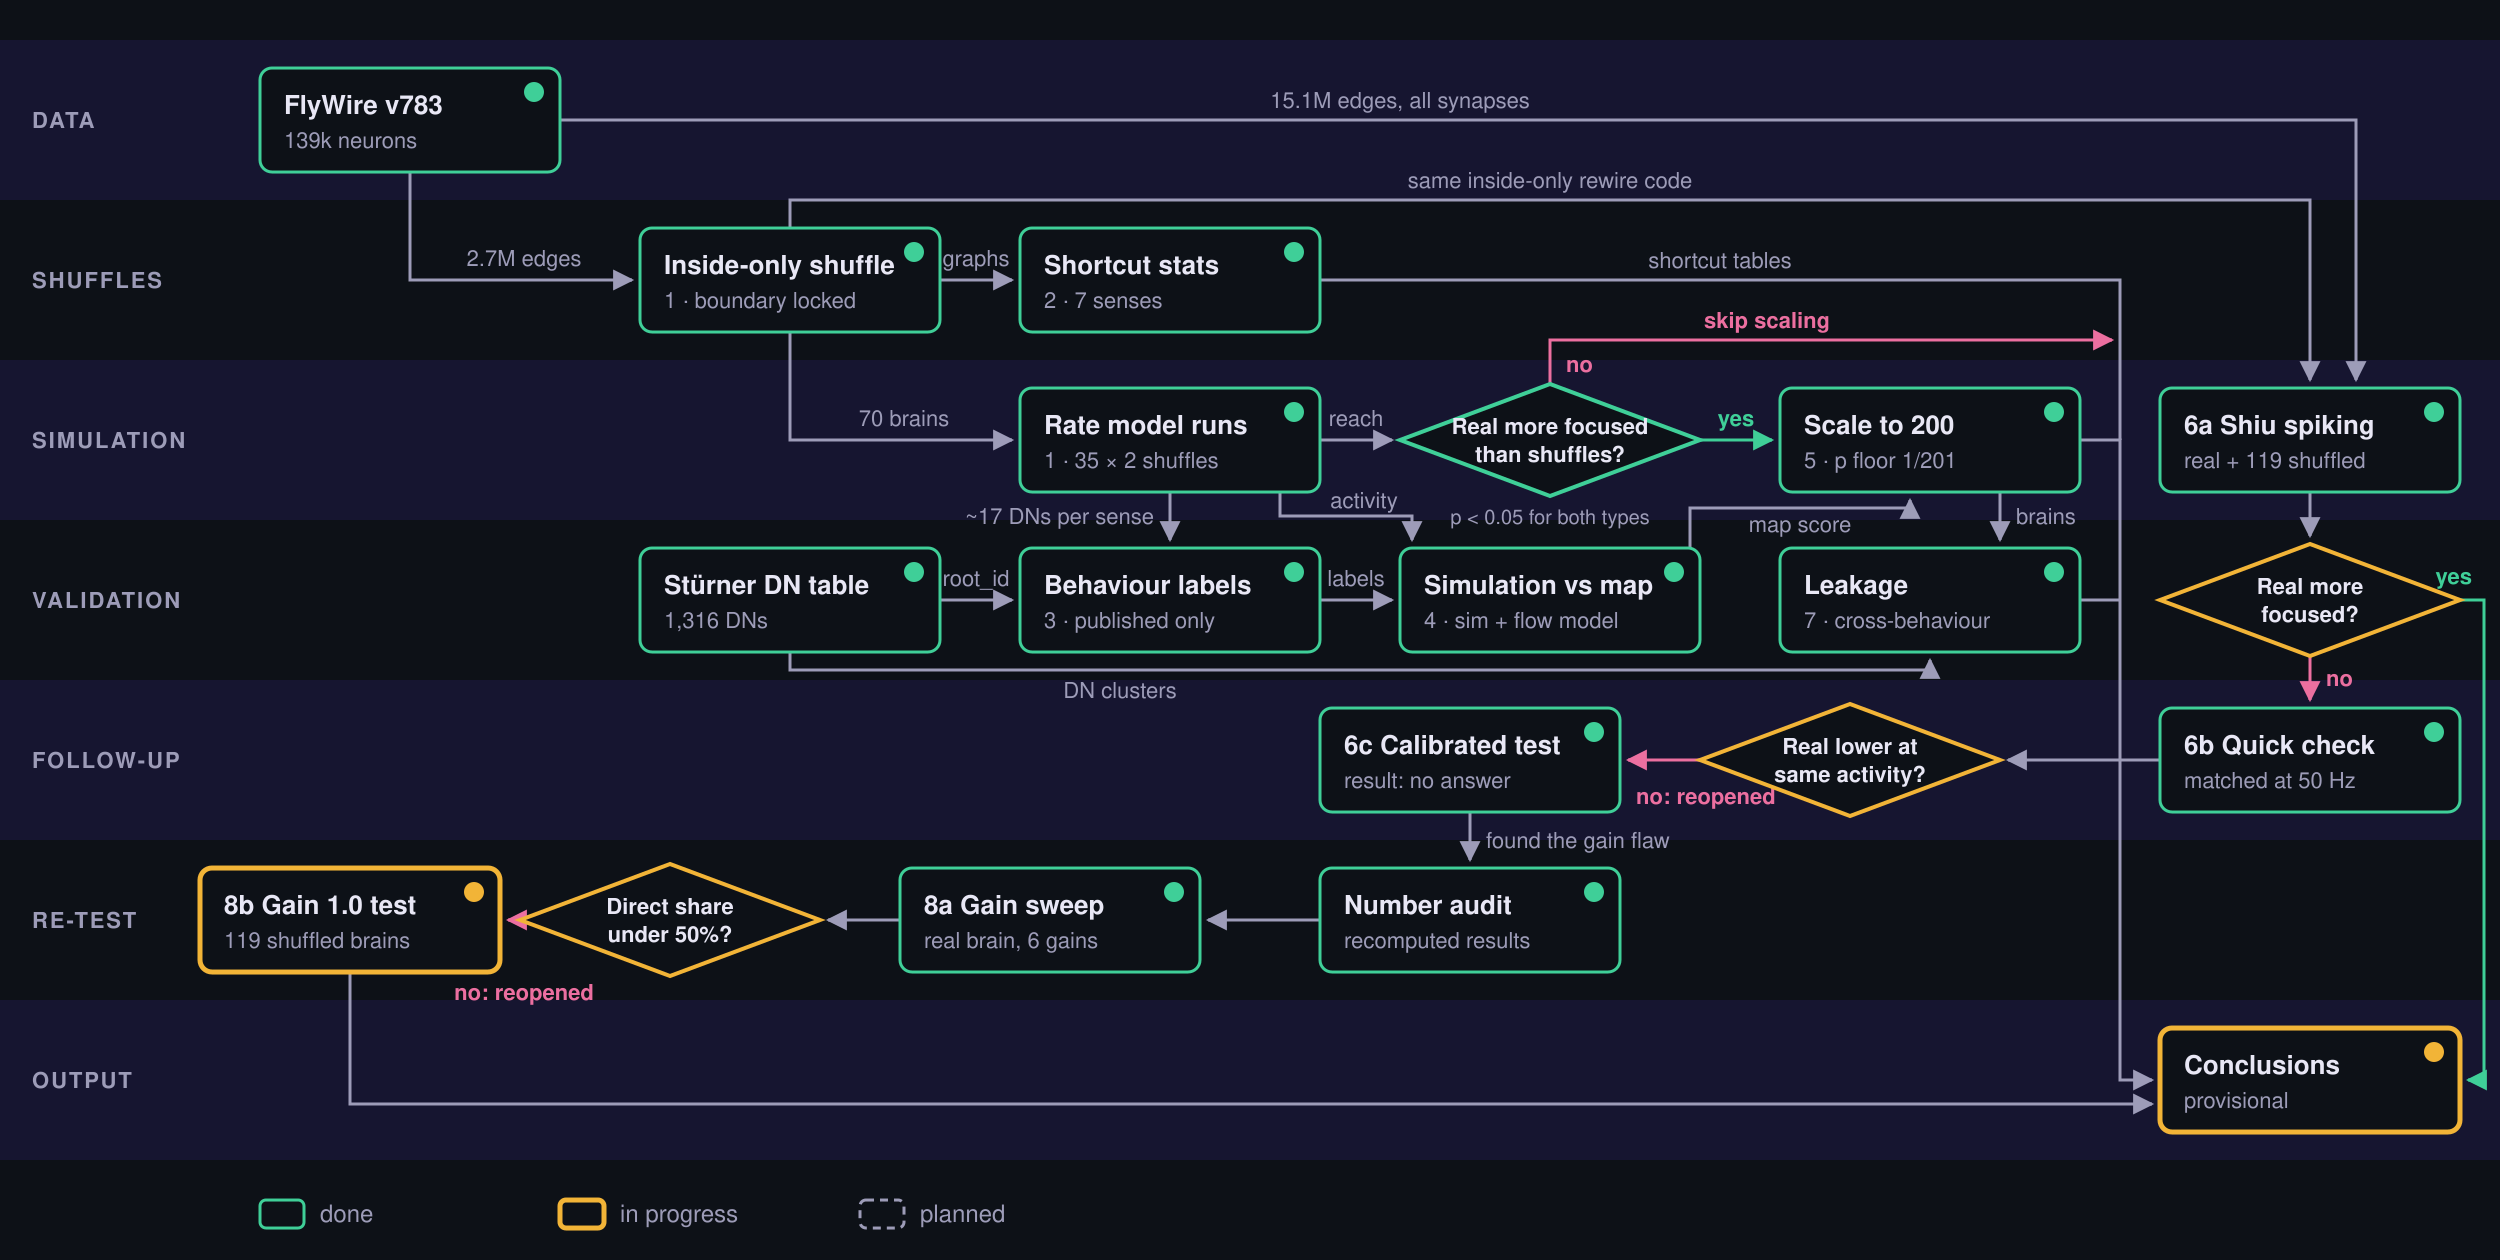
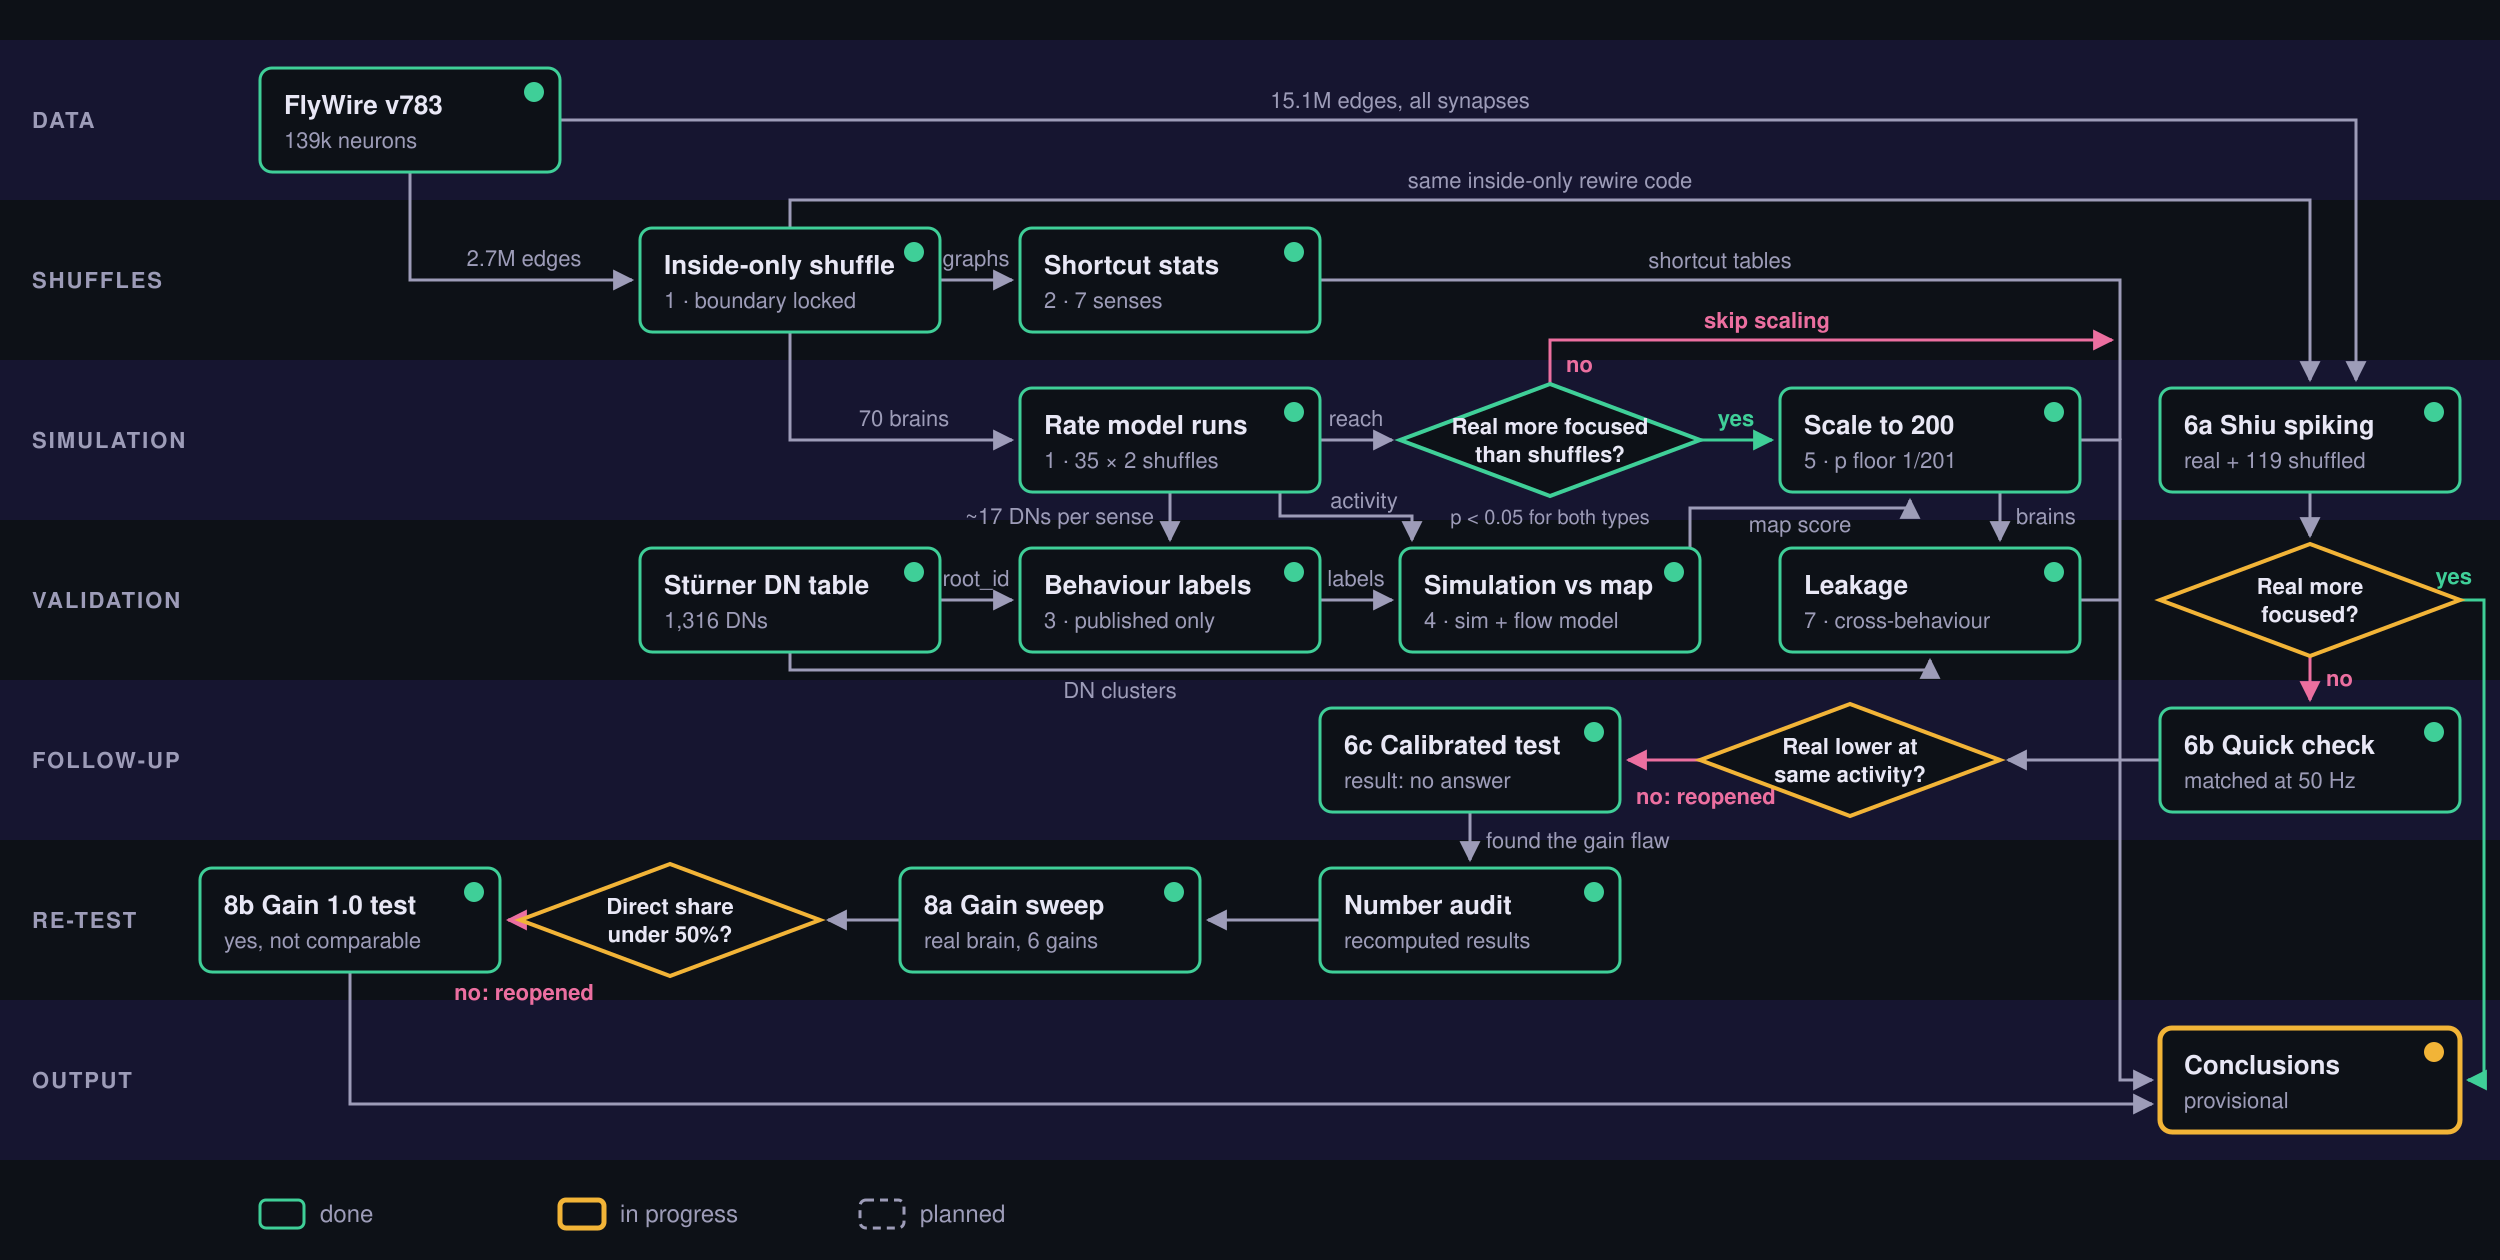
<svg xmlns="http://www.w3.org/2000/svg" viewBox="0 0 1250 630" font-family="Segoe UI, Helvetica, Arial, sans-serif">
  <rect width="1250" height="630" fill="#0d1117" />
  <defs>
    <marker id="pa" viewBox="0 0 10 10" refX="9" refY="5" markerWidth="7" markerHeight="7" orient="auto">
      <path d="M0,0L10,5L0,10z" fill="#9d9cb8" />
    </marker>
    <marker id="py" viewBox="0 0 10 10" refX="9" refY="5" markerWidth="7" markerHeight="7" orient="auto">
      <path d="M0,0L10,5L0,10z" fill="#3fcf98" />
    </marker>
    <marker id="pn" viewBox="0 0 10 10" refX="9" refY="5" markerWidth="7" markerHeight="7" orient="auto">
      <path d="M0,0L10,5L0,10z" fill="#ec6fa0" />
    </marker>
  </defs>
  <rect x="0" y="20" width="1250" height="80" fill="#161530" />
  <text x="16" y="64" font-size="11" font-weight="700" letter-spacing="1" fill="#9d9cb8">DATA</text>
  <text x="16" y="144" font-size="11" font-weight="700" letter-spacing="1" fill="#9d9cb8">SHUFFLES</text>
  <rect x="0" y="180" width="1250" height="80" fill="#161530" />
  <text x="16" y="224" font-size="11" font-weight="700" letter-spacing="1" fill="#9d9cb8">SIMULATION</text>
  <text x="16" y="304" font-size="11" font-weight="700" letter-spacing="1" fill="#9d9cb8">VALIDATION</text>
  <rect x="0" y="340" width="1250" height="80" fill="#161530" />
  <text x="16" y="384" font-size="11" font-weight="700" letter-spacing="1" fill="#9d9cb8">FOLLOW-UP</text>
  <text x="16" y="464" font-size="11" font-weight="700" letter-spacing="1" fill="#9d9cb8">RE-TEST</text>
  <rect x="0" y="500" width="1250" height="80" fill="#161530" />
  <text x="16" y="544" font-size="11" font-weight="700" letter-spacing="1" fill="#9d9cb8">OUTPUT</text>
  <path d="M205,86 V140 H316" fill="none" stroke="#9d9cb8" stroke-width="1.5" marker-end="url(#pa)" />
  <text x="262" y="133" font-size="11" fill="#9d9cb8" text-anchor="middle">2.7M edges</text>
  <path d="M470,140 H506" fill="none" stroke="#9d9cb8" stroke-width="1.5" marker-end="url(#pa)" />
  <text x="488" y="133" font-size="11" fill="#9d9cb8" text-anchor="middle">graphs</text>
  <path d="M395,166 V220 H506" fill="none" stroke="#9d9cb8" stroke-width="1.5" marker-end="url(#pa)" />
  <text x="452" y="213" font-size="11" fill="#9d9cb8" text-anchor="middle">70 brains</text>
  <path d="M660,220 H696" fill="none" stroke="#9d9cb8" stroke-width="1.5" marker-end="url(#pa)" />
  <text x="678" y="213" font-size="11" fill="#9d9cb8" text-anchor="middle">reach</text>
  <path d="M850,220 H886" fill="none" stroke="#3fcf98" stroke-width="1.5" marker-end="url(#py)" />
  <text x="868" y="213" font-size="11" fill="#3fcf98" text-anchor="middle" font-weight="700">yes</text>
  <path d="M775,192 V170 H1056" fill="none" stroke="#ec6fa0" stroke-width="1.5" marker-end="url(#pn)" />
  <text x="783" y="186" font-size="11" fill="#ec6fa0" text-anchor="start" font-weight="700">no</text>
  <path d="M660,140 H1060 V220" fill="none" stroke="#9d9cb8" stroke-width="1.5" />
  <text x="860" y="134" font-size="11" fill="#9d9cb8" text-anchor="middle">shortcut tables</text>
  <text x="852" y="164" font-size="11" font-weight="700" fill="#ec6fa0">skip scaling</text>
  <text x="775" y="262" font-size="10" fill="#9d9cb8" text-anchor="middle">p &lt; 0.05 for both types</text>
  <path d="M585,246 V270" fill="none" stroke="#9d9cb8" stroke-width="1.5" marker-end="url(#pa)" />
  <text x="577" y="262" font-size="11" fill="#9d9cb8" text-anchor="end">~17 DNs per sense</text>
  <path d="M470,300 H506" fill="none" stroke="#9d9cb8" stroke-width="1.5" marker-end="url(#pa)" />
  <text x="488" y="293" font-size="11" fill="#9d9cb8" text-anchor="middle">root_id</text>
  <path d="M660,300 H696" fill="none" stroke="#9d9cb8" stroke-width="1.5" marker-end="url(#pa)" />
  <text x="678" y="293" font-size="11" fill="#9d9cb8" text-anchor="middle">labels</text>
  <path d="M395,114 V100 H1155 V190" fill="none" stroke="#9d9cb8" stroke-width="1.5" marker-end="url(#pa)" />
  <text x="775" y="94" font-size="11" fill="#9d9cb8" text-anchor="middle">same inside-only rewire code</text>
  <path d="M280,60 H1178 V190" fill="none" stroke="#9d9cb8" stroke-width="1.5" marker-end="url(#pa)" />
  <text x="700" y="54" font-size="11" fill="#9d9cb8" text-anchor="middle">15.1M edges, all synapses</text>
  <path d="M640,246 V258 H706 V270" fill="none" stroke="#9d9cb8" stroke-width="1.5" marker-end="url(#pa)" />
  <text x="682" y="254" font-size="11" fill="#9d9cb8" text-anchor="middle">activity</text>
  <path d="M845,274 V254 H955 V250" fill="none" stroke="#9d9cb8" stroke-width="1.5" marker-end="url(#pa)" />
  <text x="900" y="266" font-size="11" fill="#9d9cb8" text-anchor="middle">map score</text>
  <path d="M1000,246 V270" fill="none" stroke="#9d9cb8" stroke-width="1.5" marker-end="url(#pa)" />
  <text x="1008" y="262" font-size="11" fill="#9d9cb8" text-anchor="start">brains</text>
  <path d="M395,326 V335 H965 V330" fill="none" stroke="#9d9cb8" stroke-width="1.5" marker-end="url(#pa)" />
  <text x="560" y="349" font-size="11" fill="#9d9cb8" text-anchor="middle">DN clusters</text>
  <path d="M1040,220 H1060 V540 H1076" fill="none" stroke="#9d9cb8" stroke-width="1.5" marker-end="url(#pa)" />
  <path d="M1040,300 H1060" fill="none" stroke="#9d9cb8" stroke-width="1.5" />
  <path d="M1155,246 V268" fill="none" stroke="#9d9cb8" stroke-width="1.5" marker-end="url(#pa)" />
  <path d="M1155,328 V350" fill="none" stroke="#ec6fa0" stroke-width="1.5" marker-end="url(#pn)" />
  <text x="1163" y="343" font-size="11" fill="#ec6fa0" text-anchor="start" font-weight="700">no</text>
  <path d="M1230,300 H1242 V540 H1234" fill="none" stroke="#3fcf98" stroke-width="1.5" marker-end="url(#py)" />
  <text x="1236" y="292" font-size="11" fill="#3fcf98" text-anchor="end" font-weight="700">yes</text>
  <path d="M1080,380 H1004" fill="none" stroke="#9d9cb8" stroke-width="1.5" marker-end="url(#pa)" />
  <path d="M850,380 H814" fill="none" stroke="#ec6fa0" stroke-width="1.5" marker-end="url(#pn)" />
  <text x="818" y="402" font-size="11" fill="#ec6fa0" text-anchor="start" font-weight="700">no: reopened</text>
  <path d="M735,406 V430" fill="none" stroke="#9d9cb8" stroke-width="1.5" marker-end="url(#pa)" />
  <text x="743" y="424" font-size="11" fill="#9d9cb8" text-anchor="start">found the gain flaw</text>
  <path d="M660,460 H604" fill="none" stroke="#9d9cb8" stroke-width="1.5" marker-end="url(#pa)" />
  <path d="M450,460 H414" fill="none" stroke="#9d9cb8" stroke-width="1.5" marker-end="url(#pa)" />
  <path d="M260,460 H254" fill="none" stroke="#ec6fa0" stroke-width="1.5" marker-end="url(#pn)" />
  <text x="262" y="500" font-size="11" fill="#ec6fa0" text-anchor="middle" font-weight="700">no: reopened</text>
  <path d="M175,486 V552 H1076" fill="none" stroke="#9d9cb8" stroke-width="1.5" marker-end="url(#pa)" />
  <g transform="translate(130,34)">
    <rect width="150" height="52" rx="6" fill="#0d1117" stroke="#3fcf98" stroke-width="1.5" />
    <circle cx="137" cy="12" r="5" fill="#3fcf98" />
    <text x="12" y="23" font-size="13" font-weight="700" fill="#e8e7f5">FlyWire v783</text>
    <text x="12" y="40" font-size="11" fill="#9d9cb8">139k neurons</text>
  </g>
  <g transform="translate(320,114)">
    <rect width="150" height="52" rx="6" fill="#0d1117" stroke="#3fcf98" stroke-width="1.5" />
    <circle cx="137" cy="12" r="5" fill="#3fcf98" />
    <text x="12" y="23" font-size="13" font-weight="700" fill="#e8e7f5">Inside-only shuffle</text>
    <text x="12" y="40" font-size="11" fill="#9d9cb8">1 · boundary locked</text>
  </g>
  <g transform="translate(510,114)">
    <rect width="150" height="52" rx="6" fill="#0d1117" stroke="#3fcf98" stroke-width="1.5" />
    <circle cx="137" cy="12" r="5" fill="#3fcf98" />
    <text x="12" y="23" font-size="13" font-weight="700" fill="#e8e7f5">Shortcut stats</text>
    <text x="12" y="40" font-size="11" fill="#9d9cb8">2 · 7 senses</text>
  </g>
  <g transform="translate(510,194)">
    <rect width="150" height="52" rx="6" fill="#0d1117" stroke="#3fcf98" stroke-width="1.5" />
    <circle cx="137" cy="12" r="5" fill="#3fcf98" />
    <text x="12" y="23" font-size="13" font-weight="700" fill="#e8e7f5">Rate model runs</text>
    <text x="12" y="40" font-size="11" fill="#9d9cb8">1 · 35 × 2 shuffles</text>
  </g>
  <g transform="translate(775,220)">
    <polygon points="0,-28 75,0 0,28 -75,0" fill="#0d1117" stroke="#3fcf98" stroke-width="2" />
    <text x="0" y="-3" font-size="11" font-weight="700" fill="#e8e7f5" text-anchor="middle">Real more focused</text>
    <text x="0" y="11" font-size="11" font-weight="700" fill="#e8e7f5" text-anchor="middle">than shuffles?</text>
  </g>
  <g transform="translate(890,194)">
    <rect width="150" height="52" rx="6" fill="#0d1117" stroke="#3fcf98" stroke-width="1.5" />
    <circle cx="137" cy="12" r="5" fill="#3fcf98" />
    <text x="12" y="23" font-size="13" font-weight="700" fill="#e8e7f5">Scale to 200</text>
    <text x="12" y="40" font-size="11" fill="#9d9cb8">5 · p floor 1/201</text>
  </g>
  <g transform="translate(1080,194)">
    <rect width="150" height="52" rx="6" fill="#0d1117" stroke="#3fcf98" stroke-width="1.5" />
    <circle cx="137" cy="12" r="5" fill="#3fcf98" />
    <text x="12" y="23" font-size="13" font-weight="700" fill="#e8e7f5">6a Shiu spiking</text>
    <text x="12" y="40" font-size="11" fill="#9d9cb8">real + 119 shuffled</text>
  </g>
  <g transform="translate(1155,300)">
    <polygon points="0,-28 75,0 0,28 -75,0" fill="#0d1117" stroke="#f2b437" stroke-width="2" />
    <text x="0" y="-3" font-size="11" font-weight="700" fill="#e8e7f5" text-anchor="middle">Real more</text>
    <text x="0" y="11" font-size="11" font-weight="700" fill="#e8e7f5" text-anchor="middle">focused?</text>
  </g>
  <g transform="translate(925,380)">
    <polygon points="0,-28 75,0 0,28 -75,0" fill="#0d1117" stroke="#f2b437" stroke-width="2" />
    <text x="0" y="-3" font-size="11" font-weight="700" fill="#e8e7f5" text-anchor="middle">Real lower at</text>
    <text x="0" y="11" font-size="11" font-weight="700" fill="#e8e7f5" text-anchor="middle">same activity?</text>
  </g>
  <g transform="translate(335,460)">
    <polygon points="0,-28 75,0 0,28 -75,0" fill="#0d1117" stroke="#f2b437" stroke-width="2" />
    <text x="0" y="-3" font-size="11" font-weight="700" fill="#e8e7f5" text-anchor="middle">Direct share</text>
    <text x="0" y="11" font-size="11" font-weight="700" fill="#e8e7f5" text-anchor="middle">under 50%?</text>
  </g>
  <g transform="translate(1080,354)">
    <rect width="150" height="52" rx="6" fill="#0d1117" stroke="#3fcf98" stroke-width="1.5" />
    <circle cx="137" cy="12" r="5" fill="#3fcf98" />
    <text x="12" y="23" font-size="13" font-weight="700" fill="#e8e7f5">6b Quick check</text>
    <text x="12" y="40" font-size="11" fill="#9d9cb8">matched at 50 Hz</text>
  </g>
  <g transform="translate(660,354)">
    <rect width="150" height="52" rx="6" fill="#0d1117" stroke="#3fcf98" stroke-width="1.5" />
    <circle cx="137" cy="12" r="5" fill="#3fcf98" />
    <text x="12" y="23" font-size="13" font-weight="700" fill="#e8e7f5">6c Calibrated test</text>
    <text x="12" y="40" font-size="11" fill="#9d9cb8">result: no answer</text>
  </g>
  <g transform="translate(320,274)">
    <rect width="150" height="52" rx="6" fill="#0d1117" stroke="#3fcf98" stroke-width="1.5" />
    <circle cx="137" cy="12" r="5" fill="#3fcf98" />
    <text x="12" y="23" font-size="13" font-weight="700" fill="#e8e7f5">Stürner DN table</text>
    <text x="12" y="40" font-size="11" fill="#9d9cb8">1,316 DNs</text>
  </g>
  <g transform="translate(510,274)">
    <rect width="150" height="52" rx="6" fill="#0d1117" stroke="#3fcf98" stroke-width="1.5" />
    <circle cx="137" cy="12" r="5" fill="#3fcf98" />
    <text x="12" y="23" font-size="13" font-weight="700" fill="#e8e7f5">Behaviour labels</text>
    <text x="12" y="40" font-size="11" fill="#9d9cb8">3 · published only</text>
  </g>
  <g transform="translate(700,274)">
    <rect width="150" height="52" rx="6" fill="#0d1117" stroke="#3fcf98" stroke-width="1.5" />
    <circle cx="137" cy="12" r="5" fill="#3fcf98" />
    <text x="12" y="23" font-size="13" font-weight="700" fill="#e8e7f5">Simulation vs map</text>
    <text x="12" y="40" font-size="11" fill="#9d9cb8">4 · sim + flow model</text>
  </g>
  <g transform="translate(890,274)">
    <rect width="150" height="52" rx="6" fill="#0d1117" stroke="#3fcf98" stroke-width="1.5" />
    <circle cx="137" cy="12" r="5" fill="#3fcf98" />
    <text x="12" y="23" font-size="13" font-weight="700" fill="#e8e7f5">Leakage</text>
    <text x="12" y="40" font-size="11" fill="#9d9cb8">7 · cross-behaviour</text>
  </g>
  <g transform="translate(660,434)">
    <rect width="150" height="52" rx="6" fill="#0d1117" stroke="#3fcf98" stroke-width="1.5" />
    <circle cx="137" cy="12" r="5" fill="#3fcf98" />
    <text x="12" y="23" font-size="13" font-weight="700" fill="#e8e7f5">Number audit</text>
    <text x="12" y="40" font-size="11" fill="#9d9cb8">recomputed results</text>
  </g>
  <g transform="translate(450,434)">
    <rect width="150" height="52" rx="6" fill="#0d1117" stroke="#3fcf98" stroke-width="1.5" />
    <circle cx="137" cy="12" r="5" fill="#3fcf98" />
    <text x="12" y="23" font-size="13" font-weight="700" fill="#e8e7f5">8a Gain sweep</text>
    <text x="12" y="40" font-size="11" fill="#9d9cb8">real brain, 6 gains</text>
  </g>
  <g transform="translate(100,434)">
-     <rect width="150" height="52" rx="6" fill="#0d1117" stroke="#f2b437" stroke-width="2.5" />
-     <circle cx="137" cy="12" r="5" fill="#f2b437" />
+     <rect width="150" height="52" rx="6" fill="#0d1117" stroke="#3fcf98" stroke-width="1.5" />
+     <circle cx="137" cy="12" r="5" fill="#3fcf98" />
    <text x="12" y="23" font-size="13" font-weight="700" fill="#e8e7f5">8b Gain 1.0 test</text>
-     <text x="12" y="40" font-size="11" fill="#9d9cb8">119 shuffled brains</text>
+     <text x="12" y="40" font-size="11" fill="#9d9cb8">yes, not comparable</text>
  </g>
  <g transform="translate(1080,514)">
    <rect width="150" height="52" rx="6" fill="#0d1117" stroke="#f2b437" stroke-width="2.5" />
    <circle cx="137" cy="12" r="5" fill="#f2b437" />
    <text x="12" y="23" font-size="13" font-weight="700" fill="#e8e7f5">Conclusions</text>
    <text x="12" y="40" font-size="11" fill="#9d9cb8">provisional</text>
  </g>
  <rect x="130" y="600" width="22" height="14" rx="3" fill="#0d1117" stroke="#3fcf98" stroke-width="1.5" />
  <text x="160" y="611" font-size="12" fill="#9d9cb8">done</text>
  <rect x="280" y="600" width="22" height="14" rx="3" fill="#0d1117" stroke="#f2b437" stroke-width="2.5" />
  <text x="310" y="611" font-size="12" fill="#9d9cb8">in progress</text>
  <rect x="430" y="600" width="22" height="14" rx="3" fill="#0d1117" stroke="#9d9cb8" stroke-width="1.5" stroke-dasharray="4 3" />
  <text x="460" y="611" font-size="12" fill="#9d9cb8">planned</text>
</svg>
